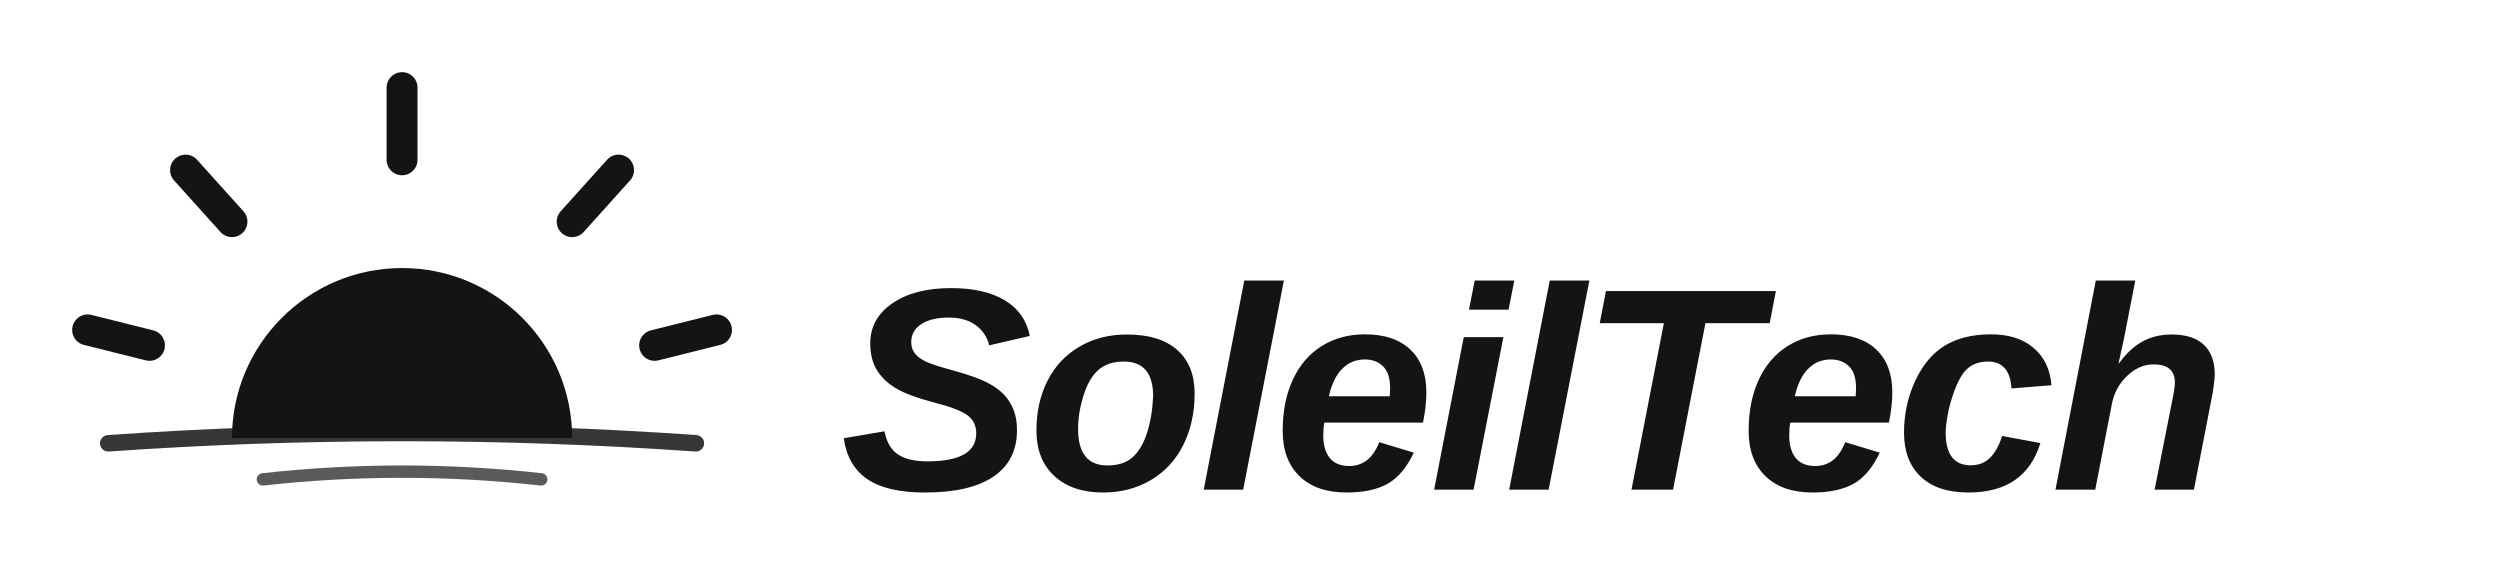
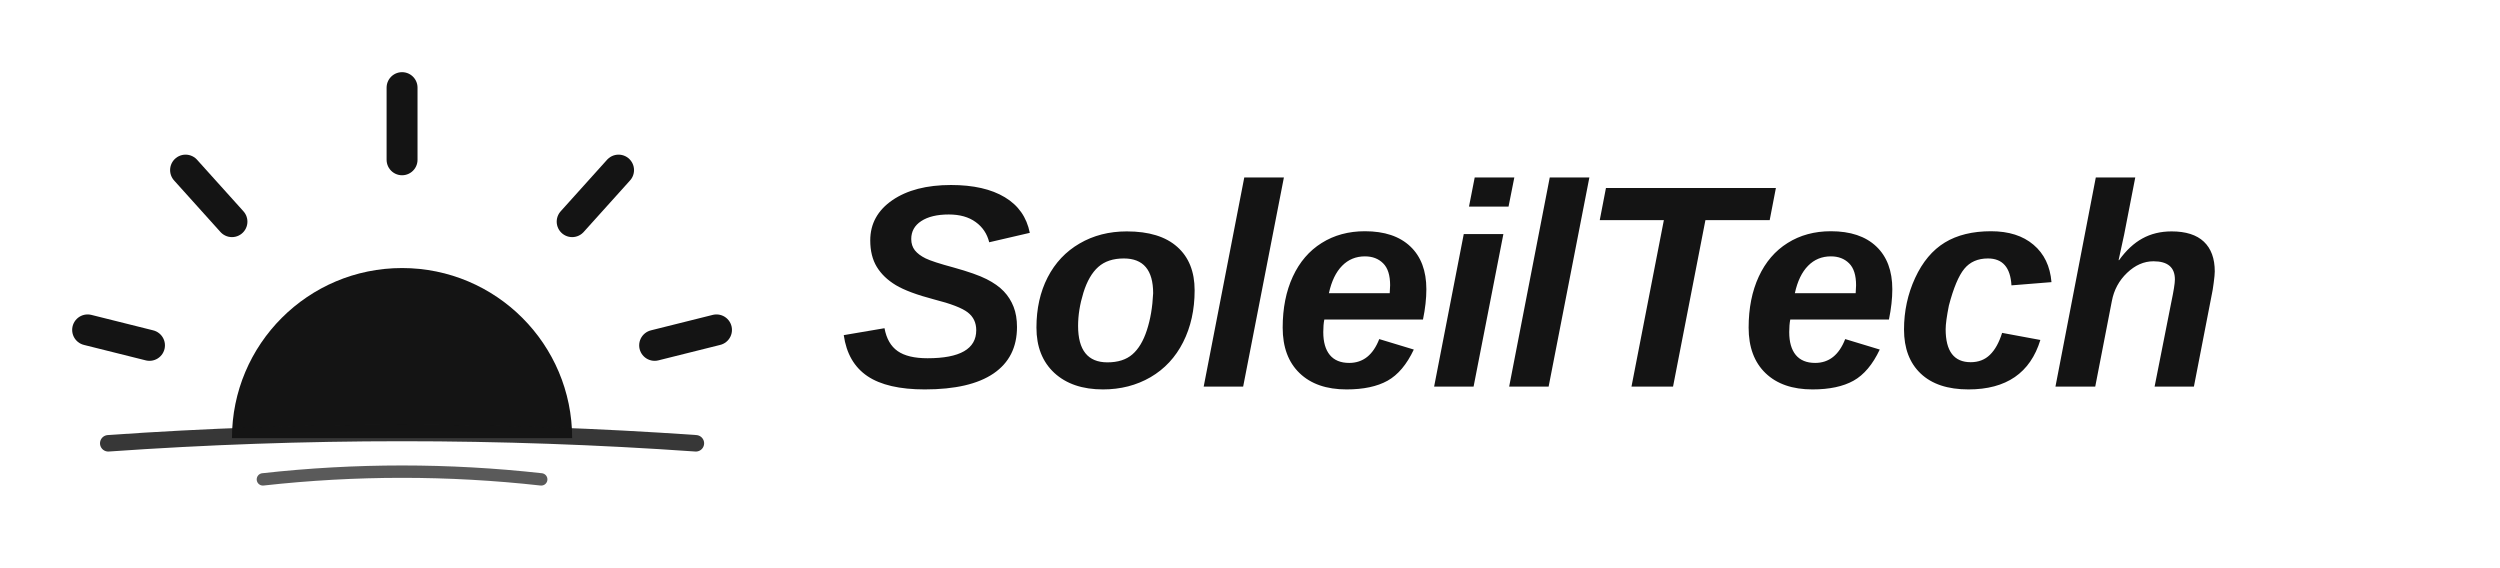
<svg xmlns="http://www.w3.org/2000/svg" viewBox="7 9 485 110" width="485" height="110">
  <g stroke="#141414" stroke-width="6" stroke-linecap="round">
    <line x1="85" y1="40" x2="85" y2="26" />
    <line x1="52" y1="52" x2="43" y2="42" />
    <line x1="118" y1="52" x2="127" y2="42" />
    <line x1="36" y1="76" x2="24" y2="73" />
    <line x1="134" y1="76" x2="146" y2="73" />
  </g>
  <path d="M52 94 A33 33 0 0 1 118 94 Z" fill="#141414" />
  <path d="M28 95 Q85 91 142 95" fill="none" stroke="#141414" stroke-width="3.2" stroke-linecap="round" opacity="0.85" />
  <path d="M58 102 Q85 99 112 102" fill="none" stroke="#141414" stroke-width="2.4" stroke-linecap="round" opacity="0.7" />
-   <text x="170" y="104" font-family="Arial Black,Arial,sans-serif" font-size="56" font-weight="900" font-style="italic" letter-spacing="-1" fill="#141414">SoleilTech</text>
+   <text x="170" y="84" font-family="Arial Black,Arial,sans-serif" font-size="56" font-weight="900" font-style="italic" letter-spacing="-1" fill="#141414">SoleilTech</text>
</svg>
